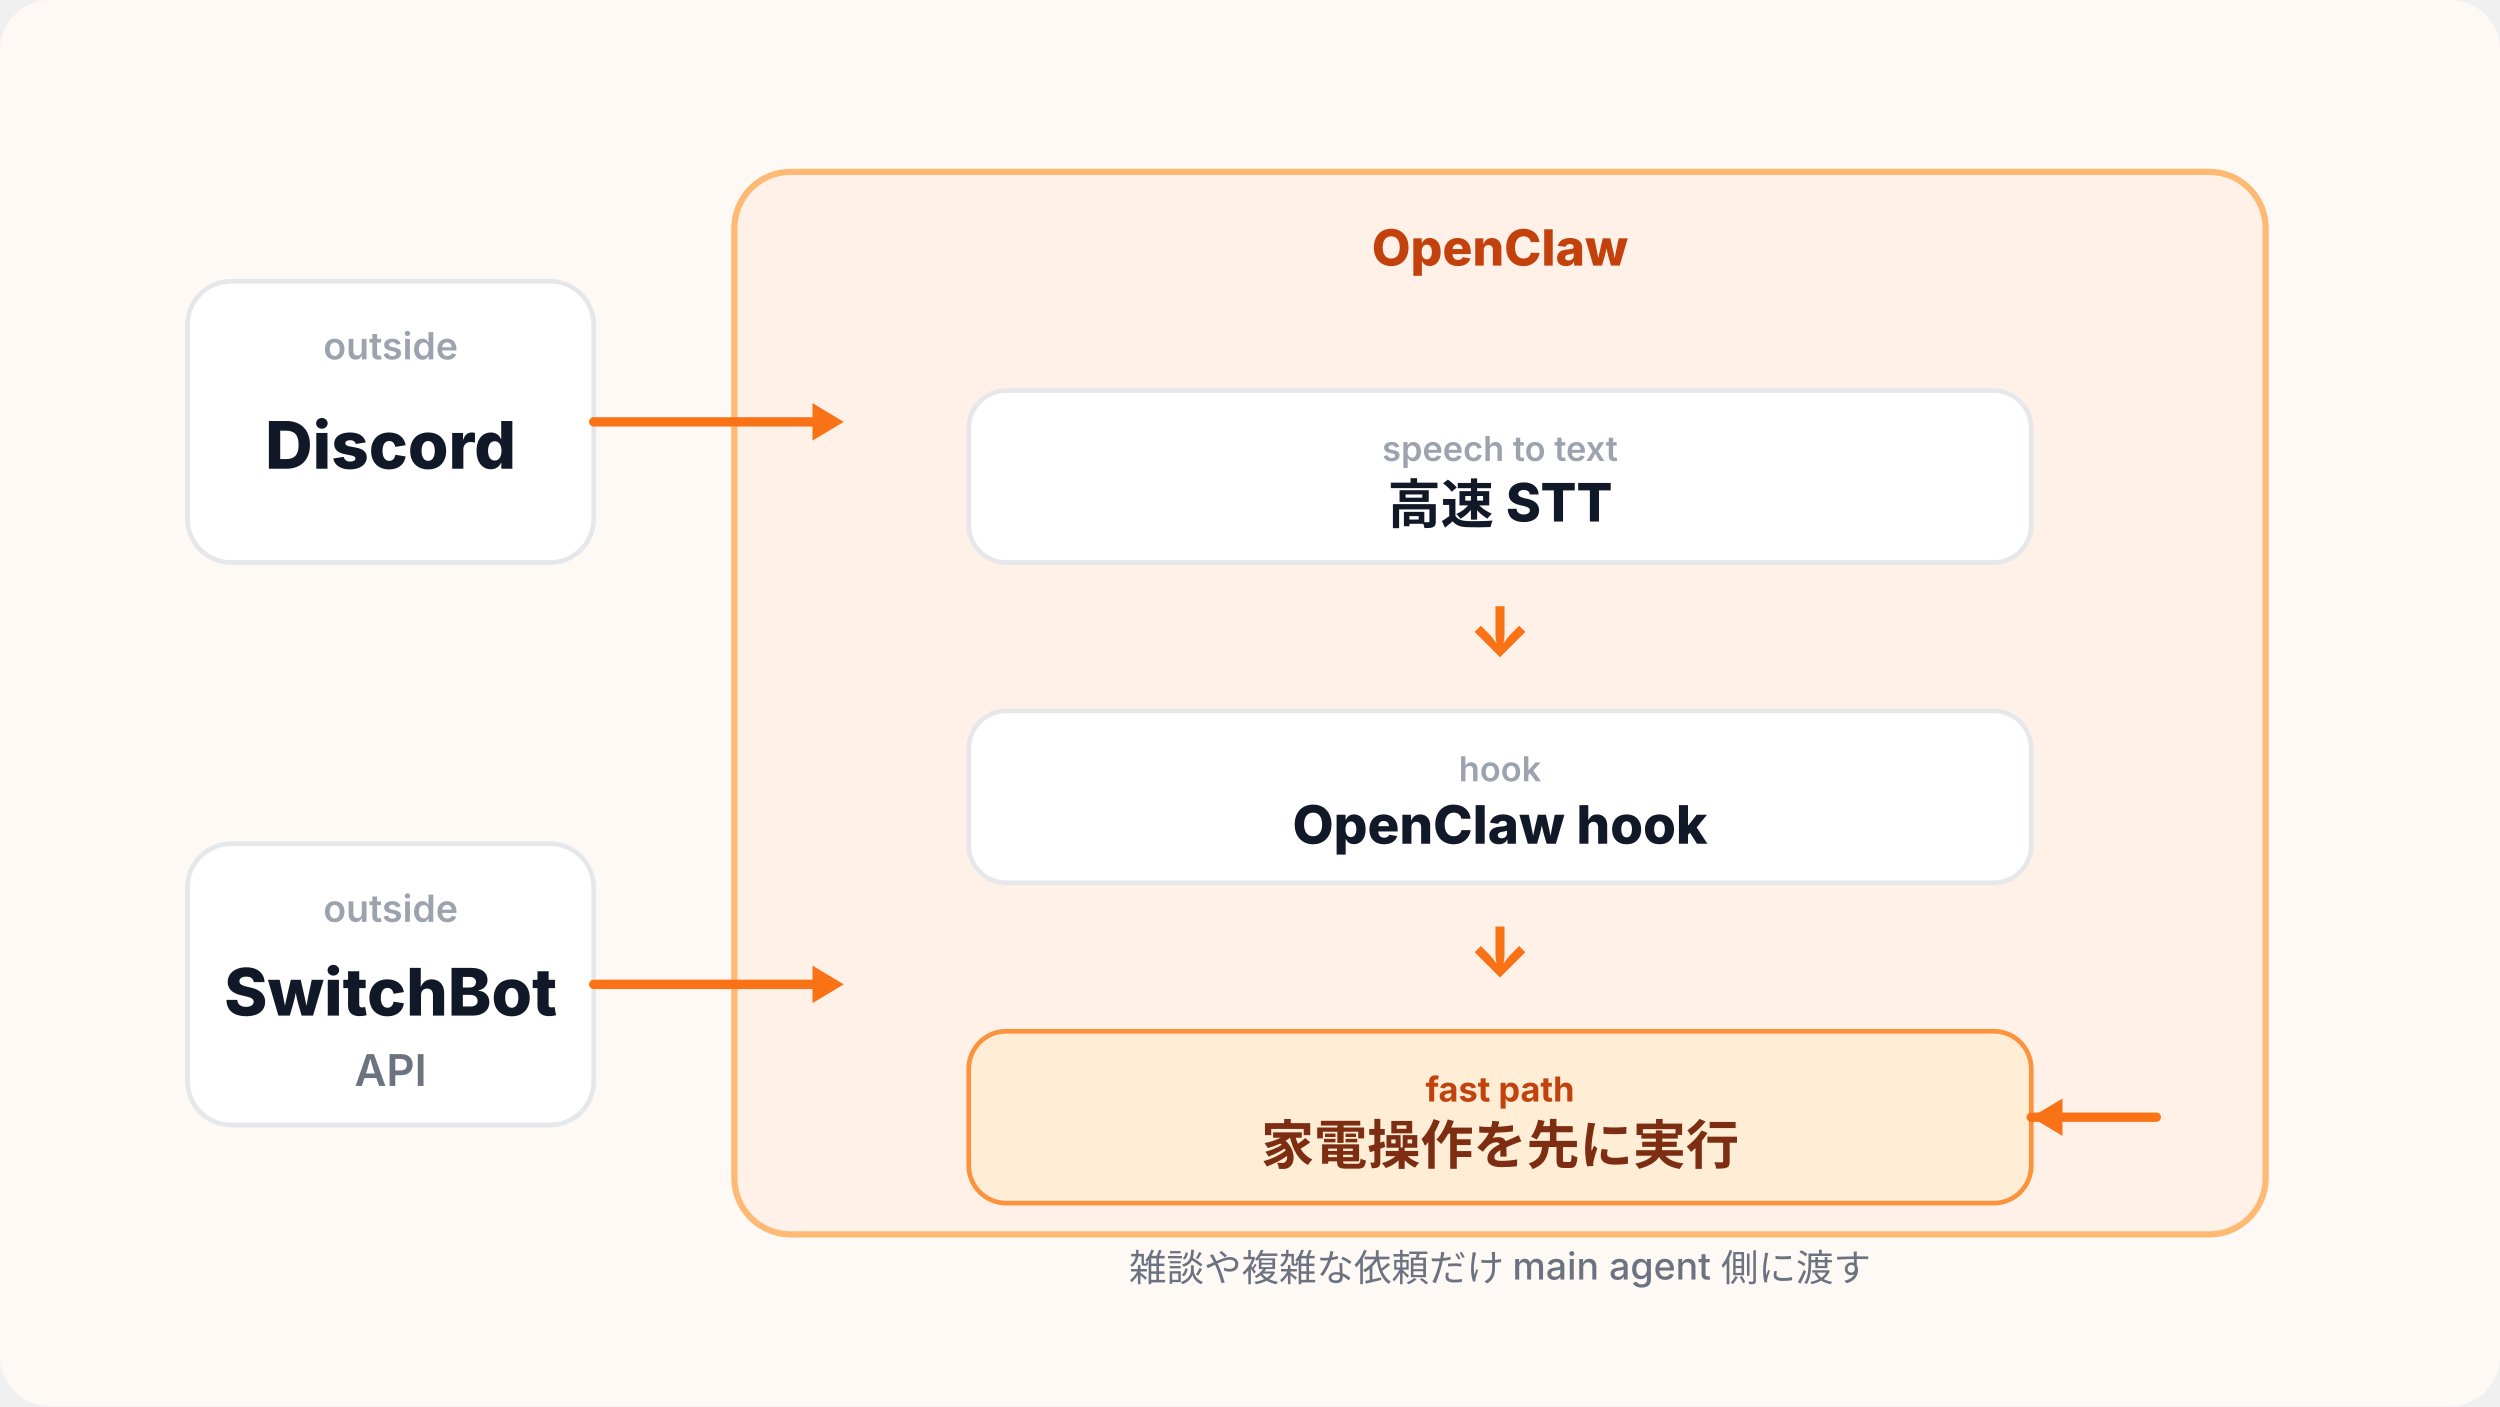
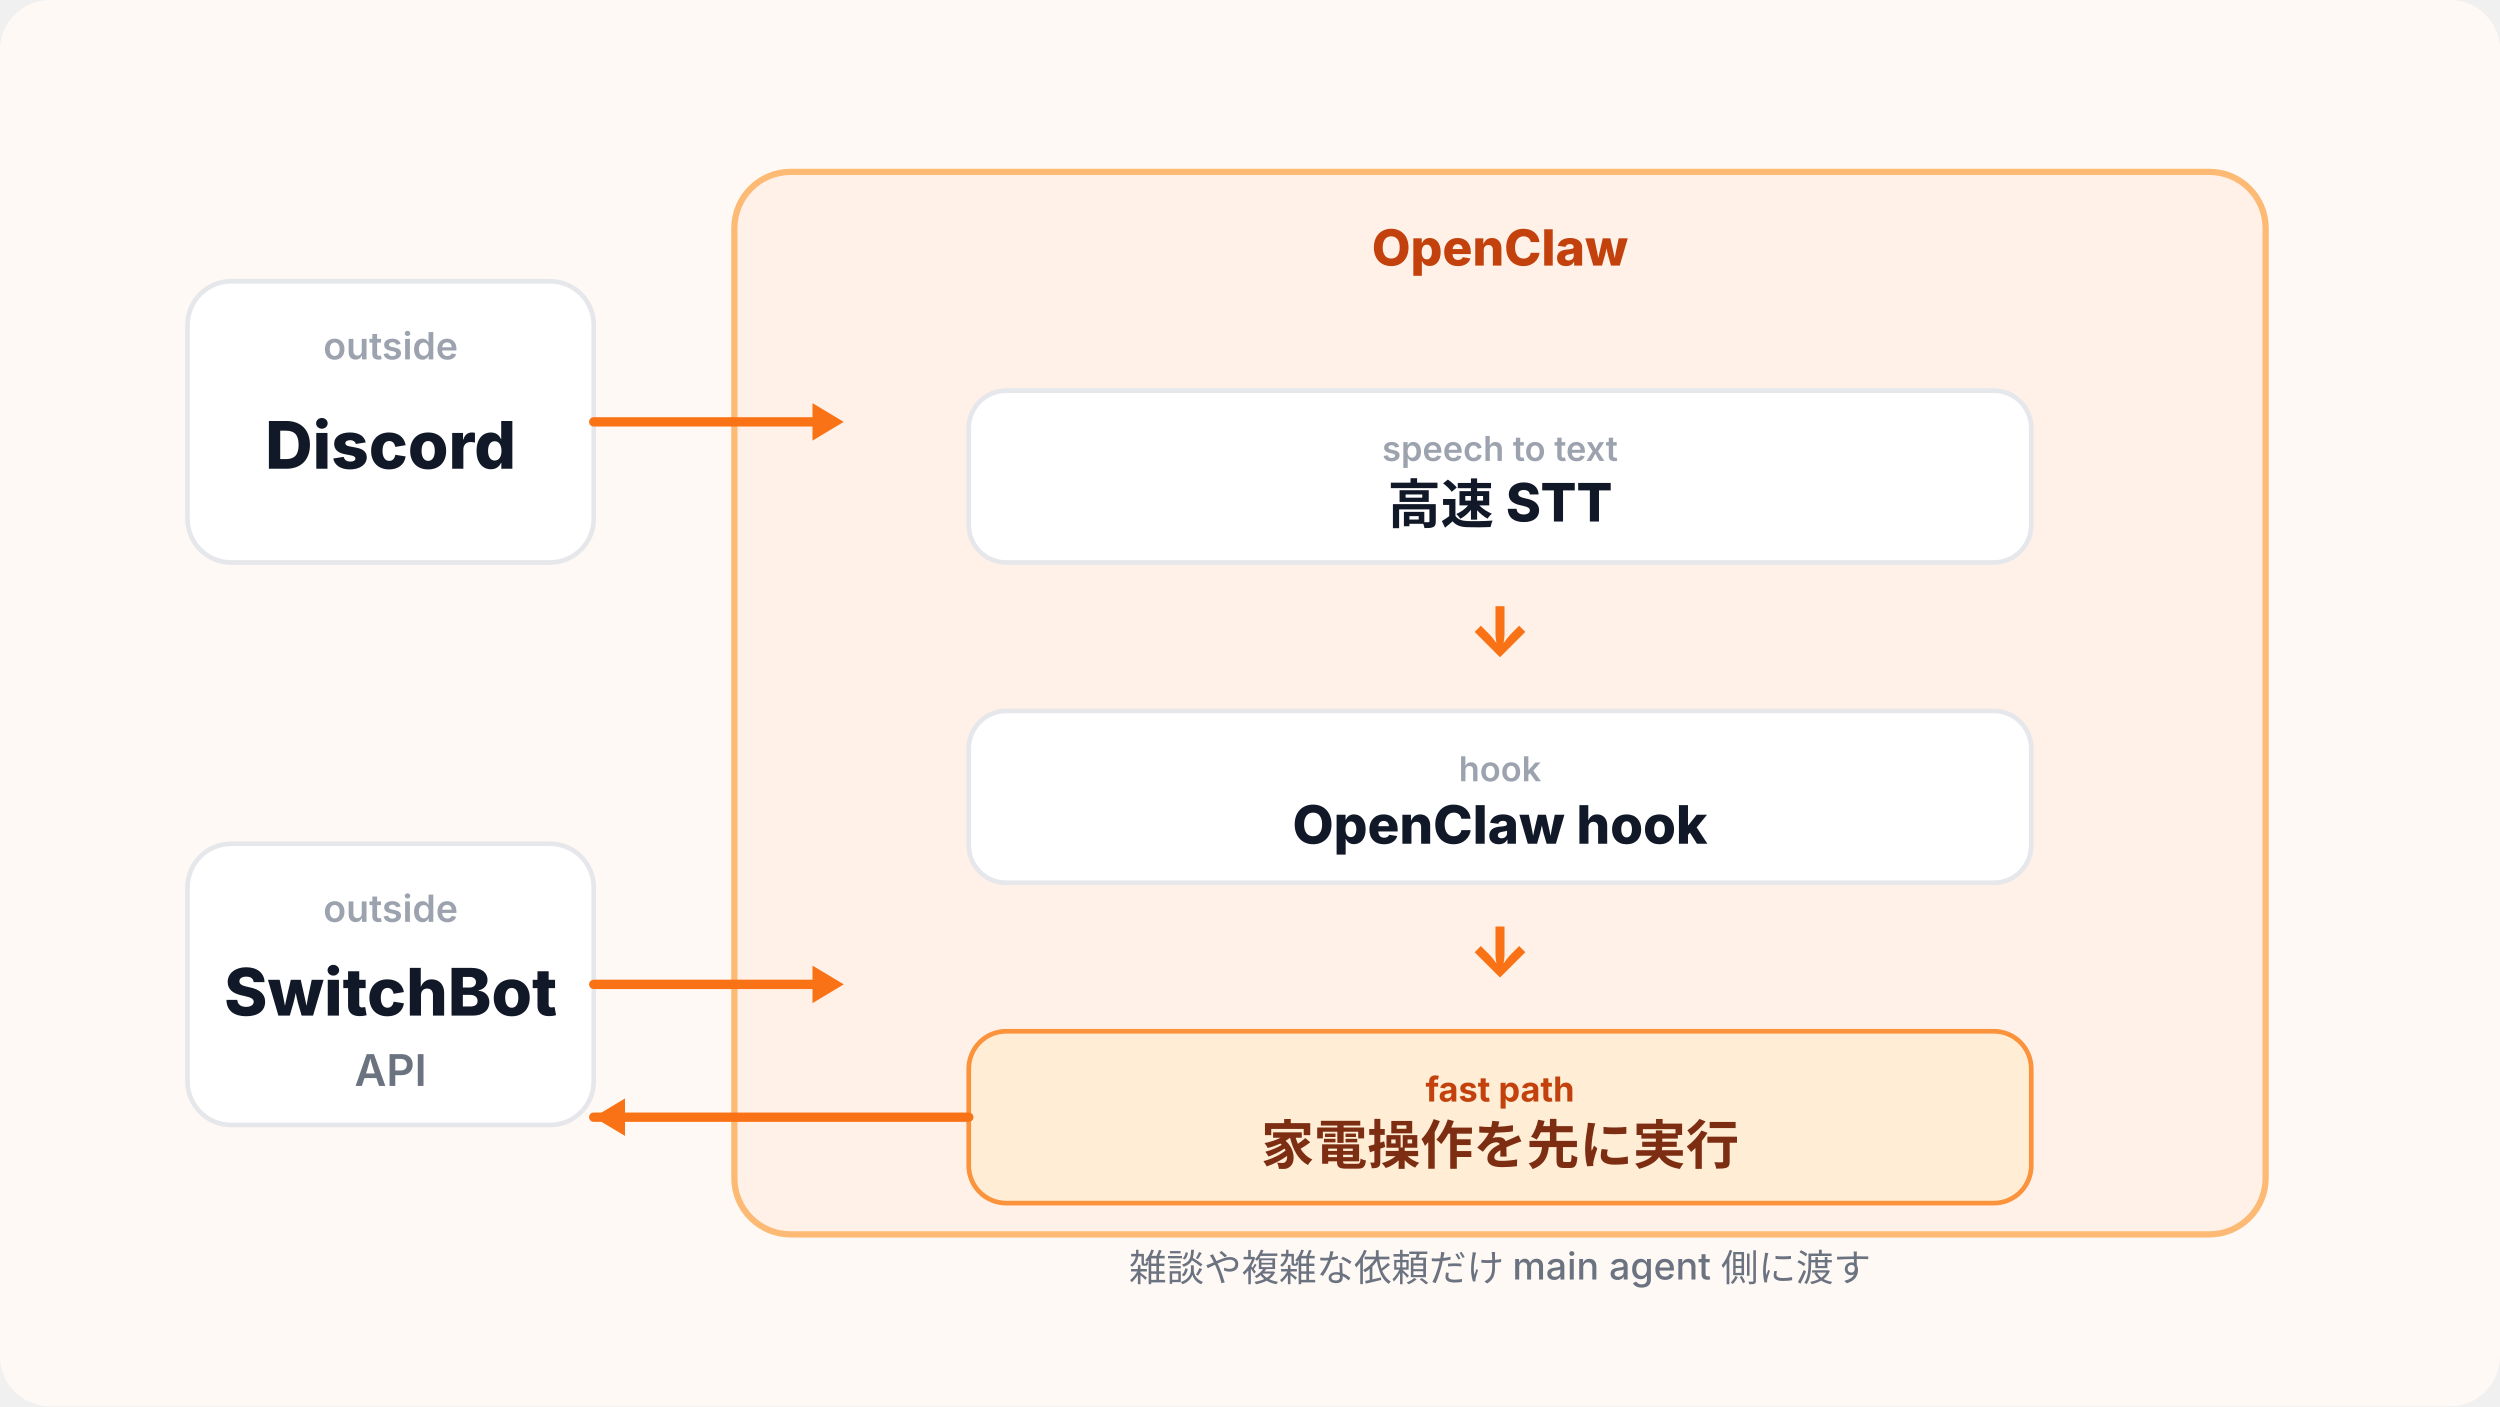
<svg xmlns="http://www.w3.org/2000/svg" width="1600" height="900" viewBox="0 0 1600 900" fill="none">
  <rect width="1600" height="900" rx="32" fill="#FFF9F5" />
  <rect x="120" y="180" width="260" height="180" rx="28" fill="#FFFFFF" stroke="#E5E7EB" stroke-width="3" />
  <text x="250" y="230" text-anchor="middle" fill="#9CA3AF" font-family="Inter, Arial, sans-serif" font-size="24" font-weight="600">outside</text>
  <text x="250" y="300" text-anchor="middle" fill="#111827" font-family="Inter, Arial, sans-serif" font-size="42" font-weight="800">Discord</text>
  <rect x="120" y="540" width="260" height="180" rx="28" fill="#FFFFFF" stroke="#E5E7EB" stroke-width="3" />
  <text x="250" y="590" text-anchor="middle" fill="#9CA3AF" font-family="Inter, Arial, sans-serif" font-size="24" font-weight="600">outside</text>
  <text x="250" y="650" text-anchor="middle" fill="#111827" font-family="Inter, Arial, sans-serif" font-size="42" font-weight="800">SwitchBot</text>
  <text x="250" y="695" text-anchor="middle" fill="#6B7280" font-family="Inter, Arial, sans-serif" font-size="28" font-weight="600">API</text>
  <rect x="470" y="110" width="980" height="680" rx="36" fill="#FFF1E8" stroke="#FDBA74" stroke-width="4" />
  <text x="960" y="170" text-anchor="middle" fill="#C2410C" font-family="Inter, Arial, sans-serif" font-size="32" font-weight="800">OpenClaw</text>
  <rect x="620" y="250" width="680" height="110" rx="24" fill="#FFFFFF" stroke="#E5E7EB" stroke-width="3" />
  <text x="960" y="295" text-anchor="middle" fill="#9CA3AF" font-family="Inter, Arial, sans-serif" font-size="22" font-weight="600">speech to text</text>
  <text x="960" y="335" text-anchor="middle" fill="#111827" font-family="Inter, Arial, sans-serif" font-size="34" font-weight="800">高速 STT</text>
  <text x="960" y="420" text-anchor="middle" fill="#F97316" font-family="Inter, Arial, sans-serif" font-size="44" font-weight="800">↓</text>
  <rect x="620" y="455" width="680" height="110" rx="24" fill="#FFFFFF" stroke="#E5E7EB" stroke-width="3" />
  <text x="960" y="500" text-anchor="middle" fill="#9CA3AF" font-family="Inter, Arial, sans-serif" font-size="22" font-weight="600">hook</text>
  <text x="960" y="540" text-anchor="middle" fill="#111827" font-family="Inter, Arial, sans-serif" font-size="34" font-weight="800">OpenClaw hook</text>
  <text x="960" y="625" text-anchor="middle" fill="#F97316" font-family="Inter, Arial, sans-serif" font-size="44" font-weight="800">↓</text>
  <rect x="620" y="660" width="680" height="110" rx="24" fill="#FFEDD5" stroke="#FB923C" stroke-width="3" />
  <text x="960" y="705" text-anchor="middle" fill="#C2410C" font-family="Inter, Arial, sans-serif" font-size="22" font-weight="700">fast path</text>
  <text x="960" y="745" text-anchor="middle" fill="#7C2D12" font-family="Inter, Arial, sans-serif" font-size="34" font-weight="800">家電操作を先に実行</text>
  <path d="M380 270 H520" stroke="#F97316" stroke-width="6" stroke-linecap="round" />
  <path d="M380 630 H520" stroke="#F97316" stroke-width="6" stroke-linecap="round" />
-   <path d="M1380 715 H1300" stroke="#F97316" stroke-width="6" stroke-linecap="round" />
+   <path d="M620 715 H380" stroke="#F97316" stroke-width="6" stroke-linecap="round" />
  <path d="M520 270 L500 258 L500 282 Z" fill="#F97316" transform="translate(20 0)" />
  <path d="M520 630 L500 618 L500 642 Z" fill="#F97316" transform="translate(20 0)" />
-   <path d="M1300 715 L1320 703 L1320 727 Z" fill="#F97316" />
+   <path d="M380 715 L400 703 L400 727 Z" fill="#F97316" />
  <text x="960" y="820" text-anchor="middle" fill="#6B7280" font-family="Inter, Arial, sans-serif" font-size="24" font-weight="500">雑談や複雑な依頼だけ main agent 側に渡す</text>
</svg>
